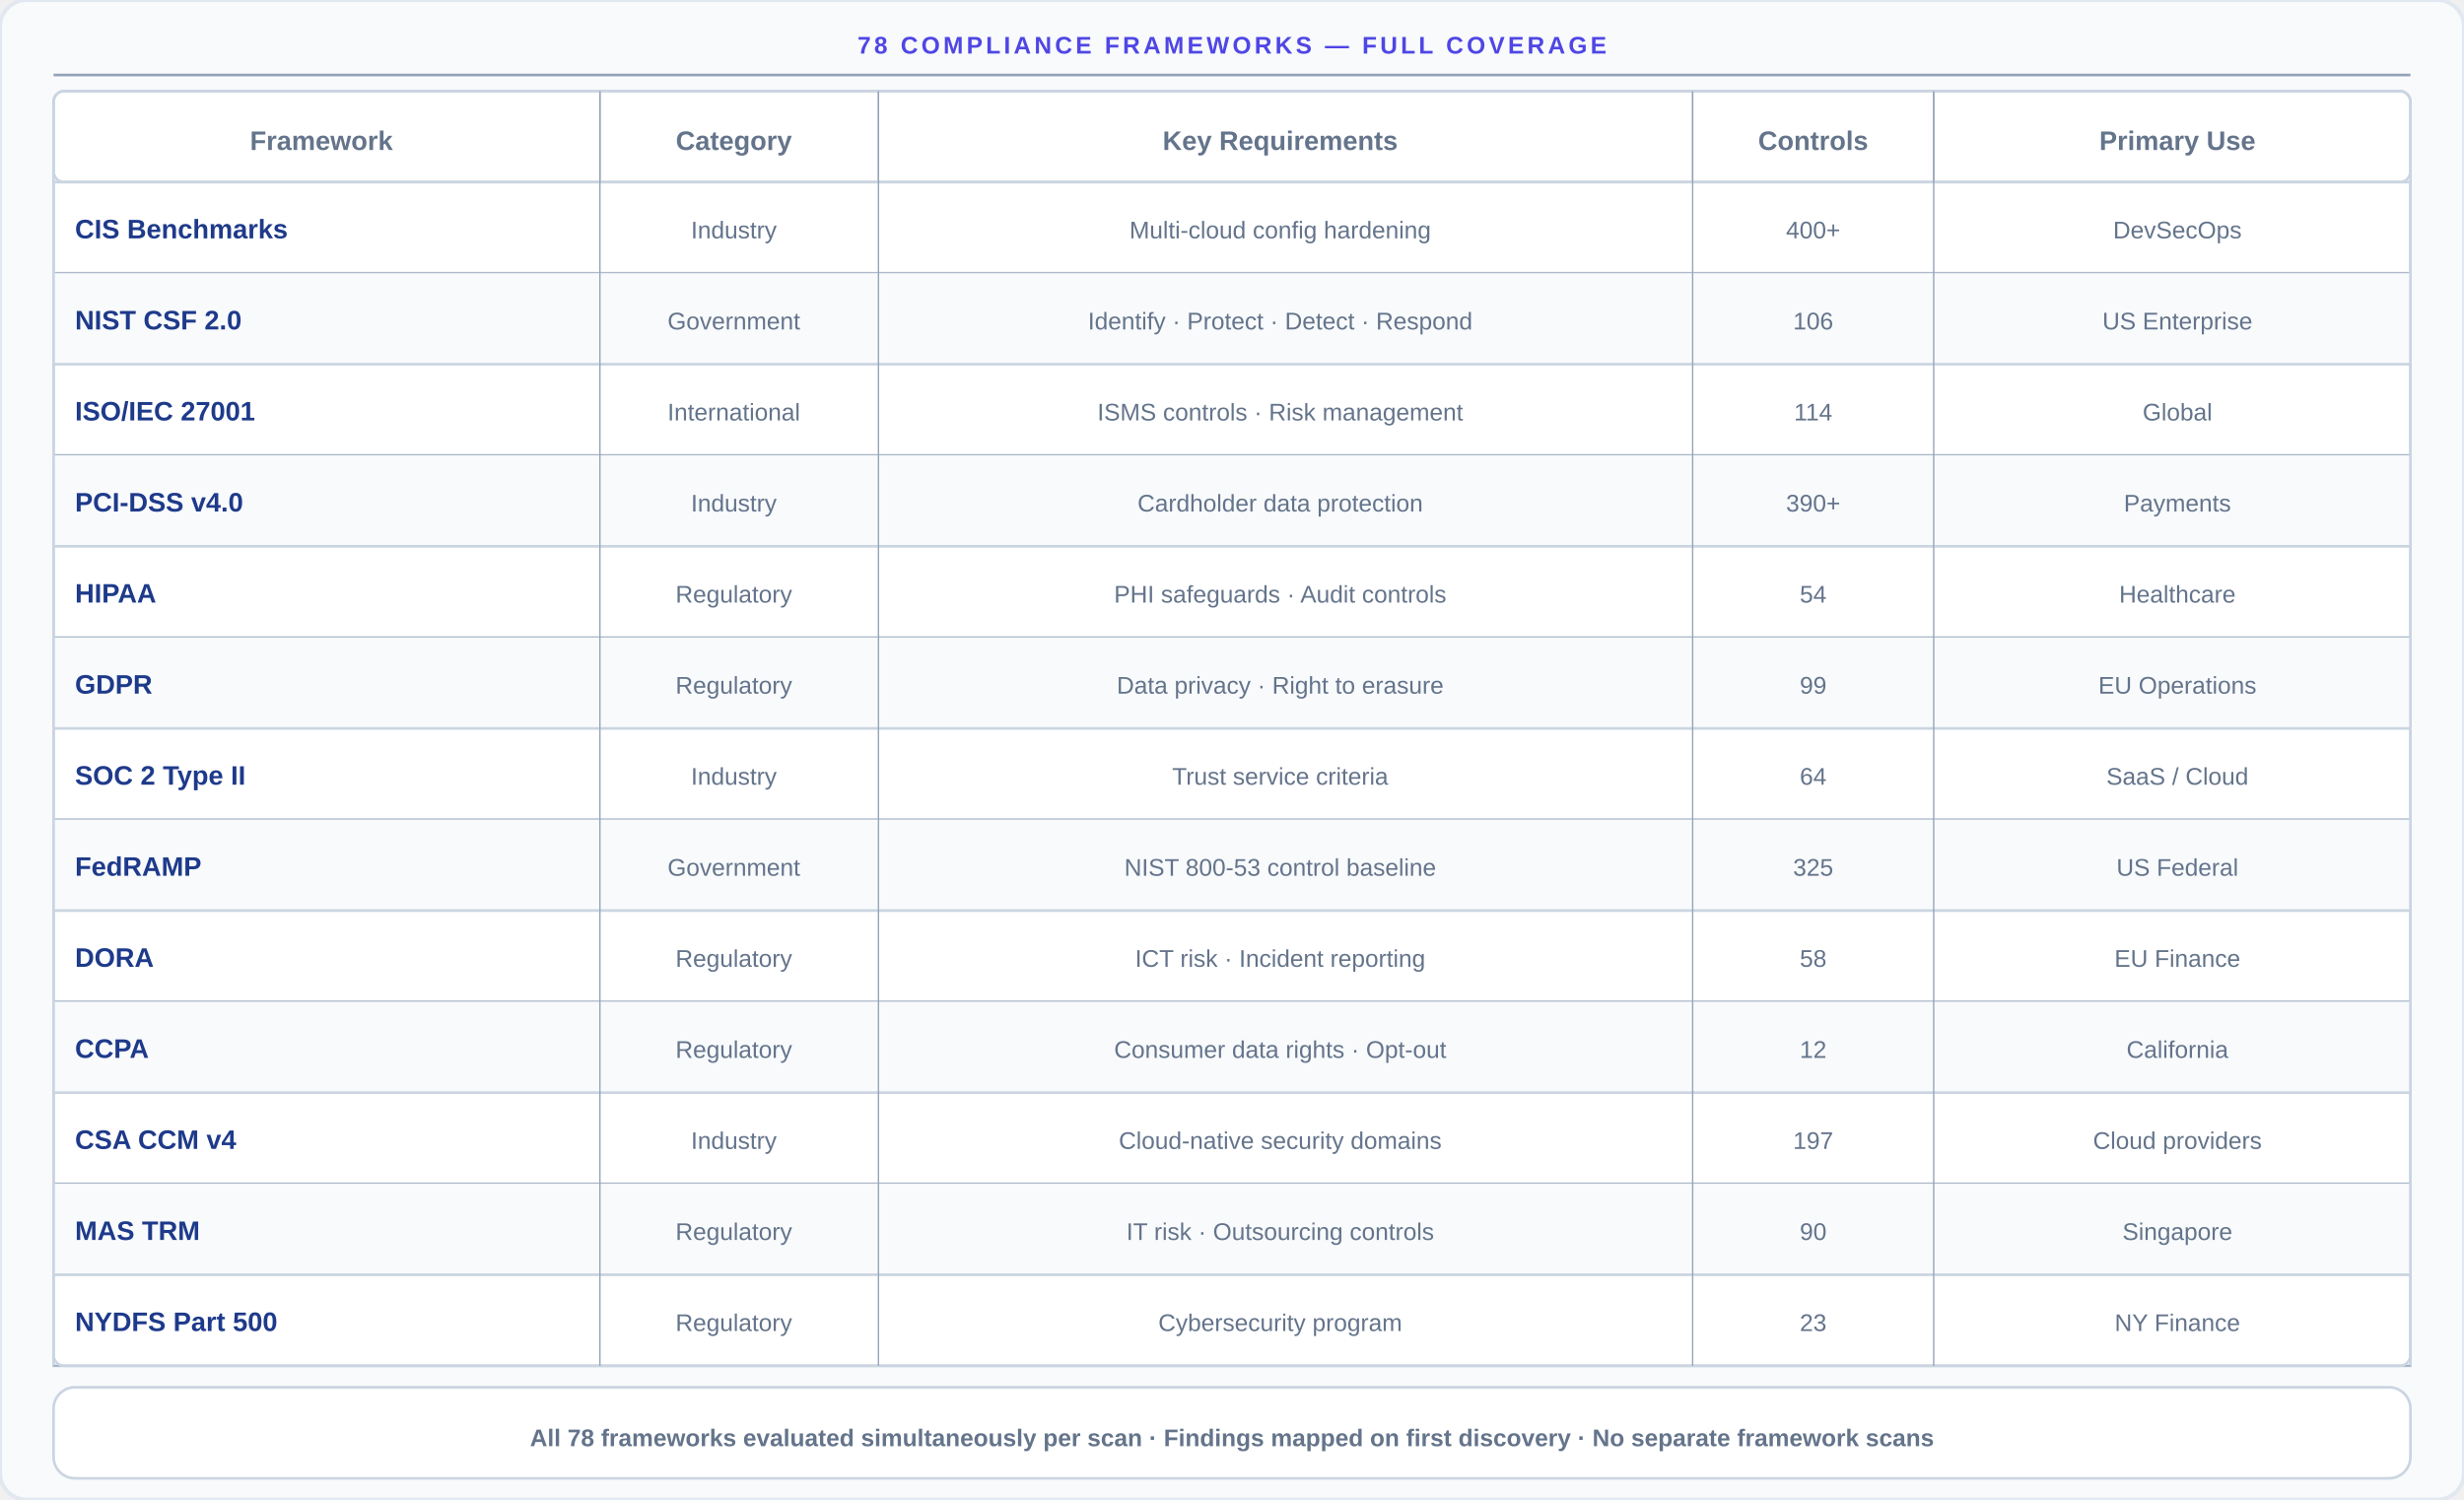
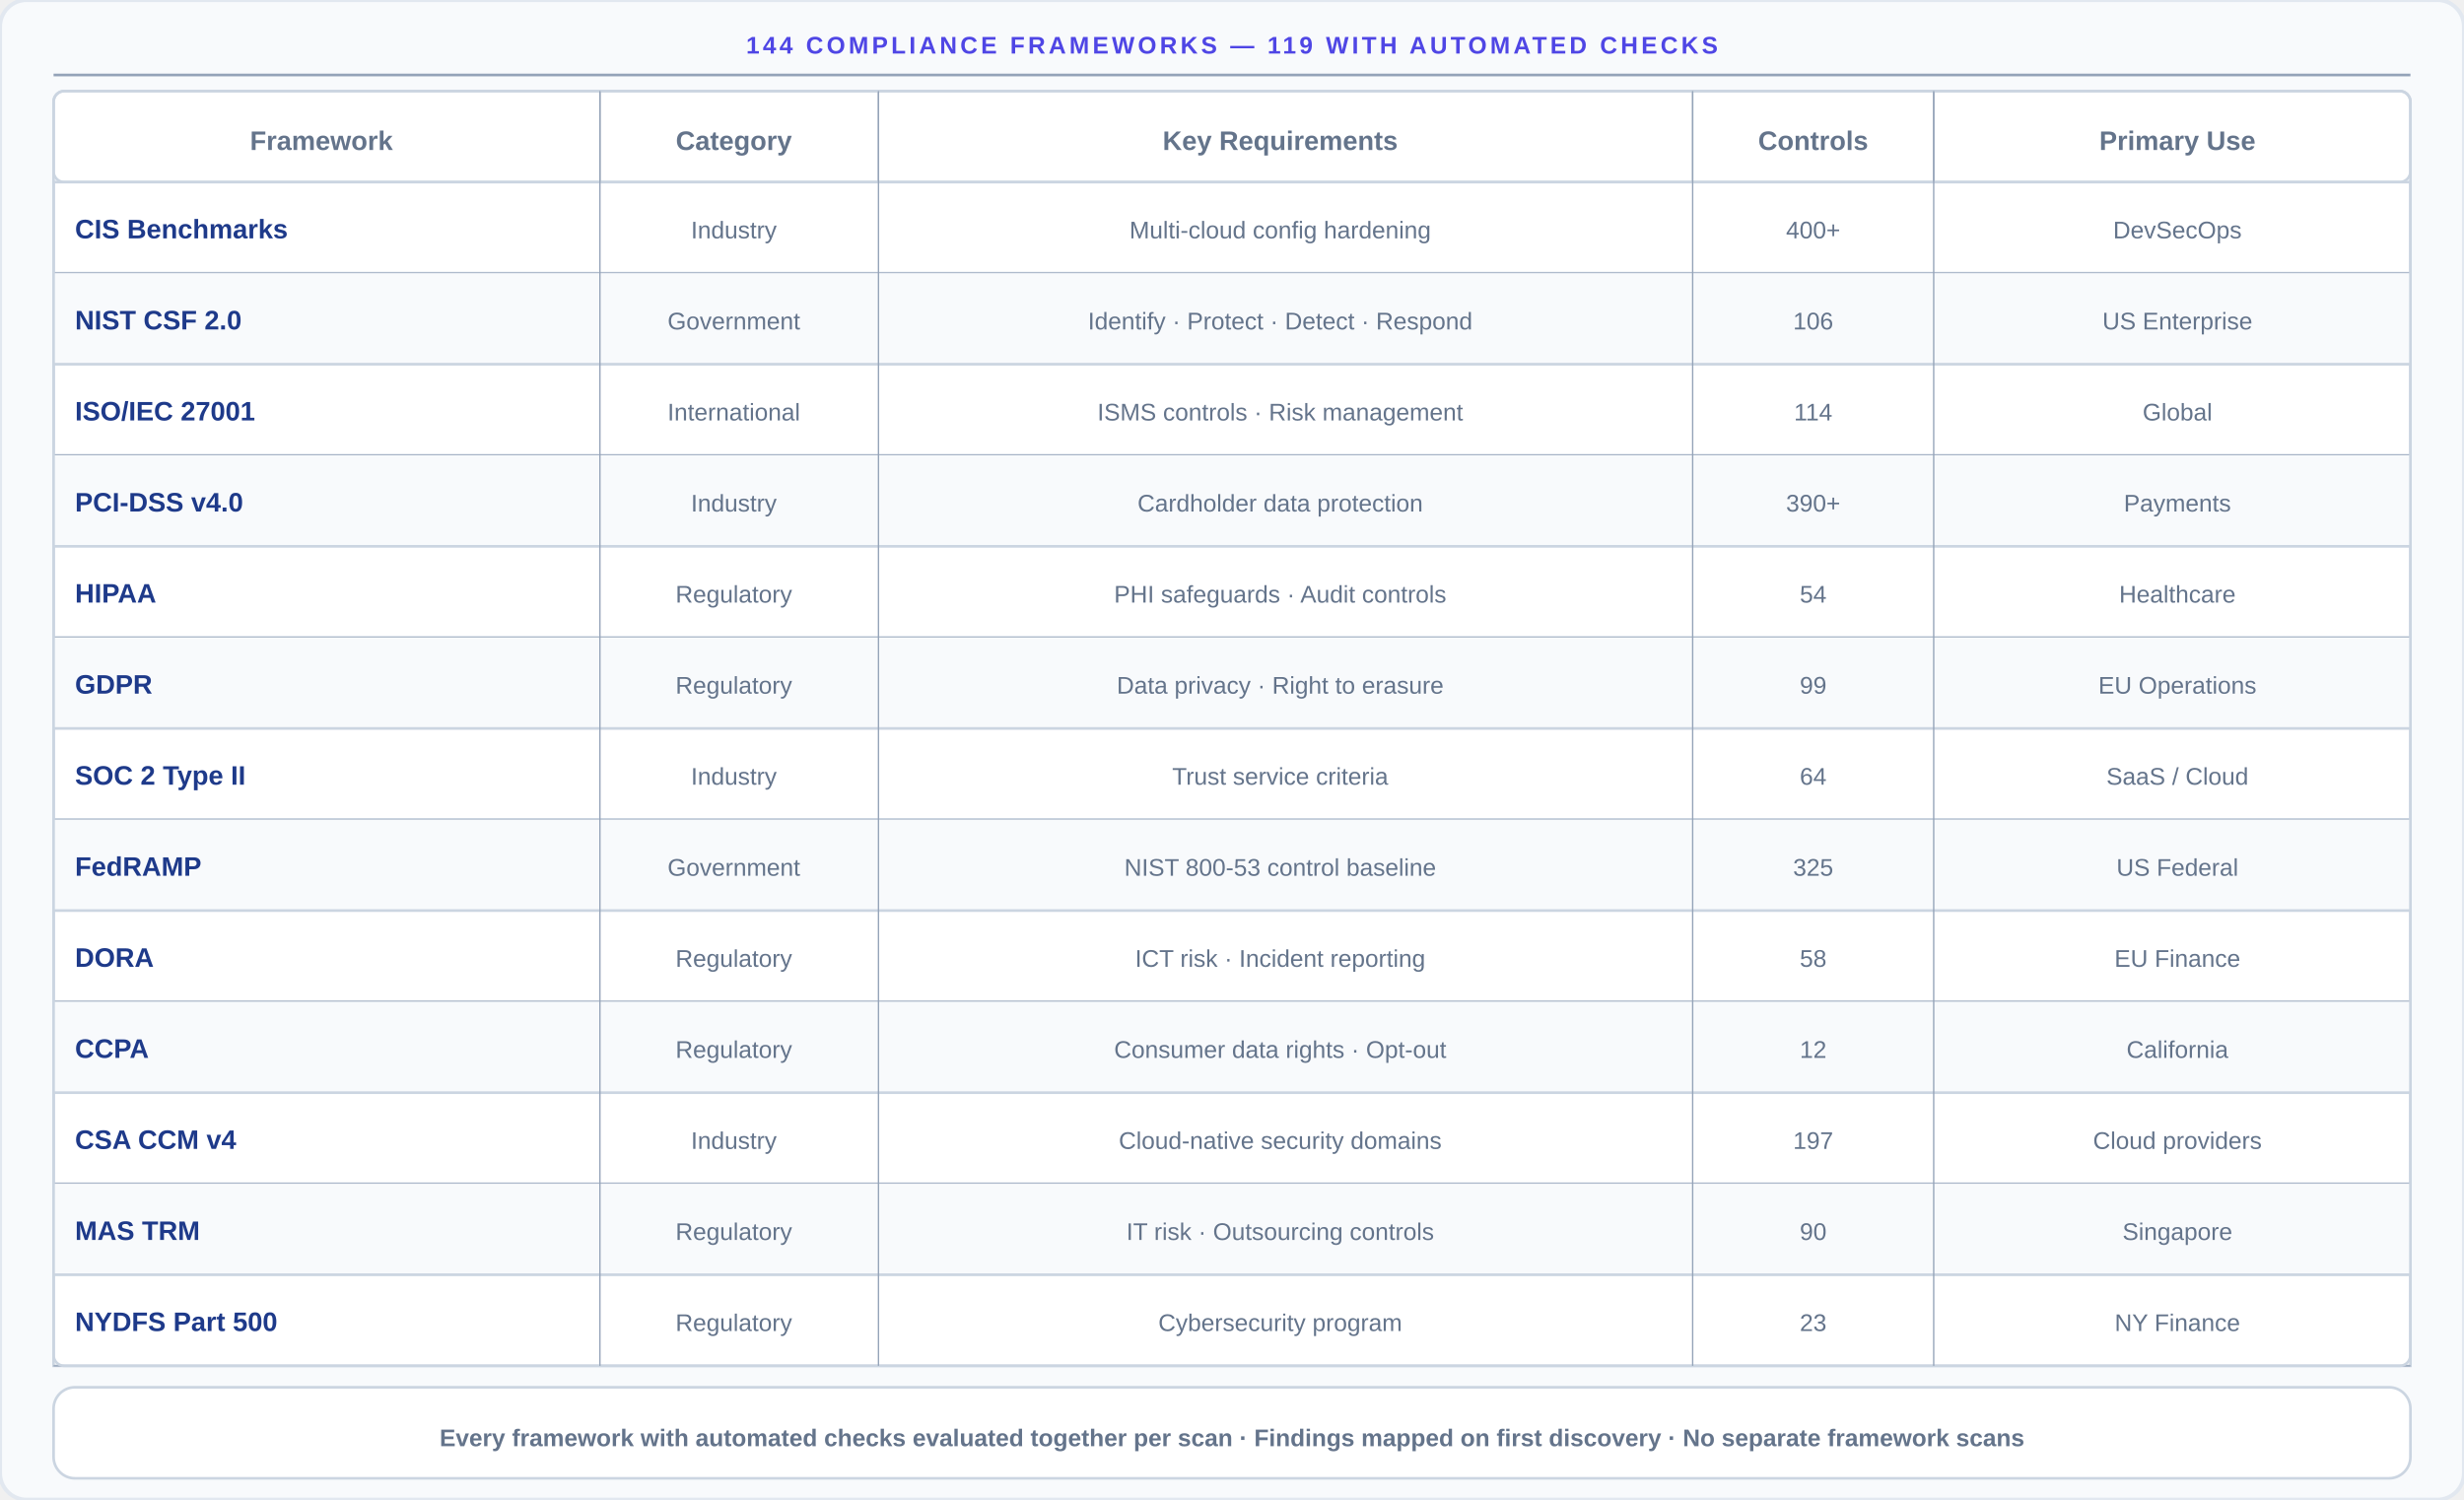
<svg xmlns="http://www.w3.org/2000/svg" width="920" height="560" viewBox="0 0 920 560" font-family="Arial, sans-serif">
  <rect width="920" height="560" fill="#F8FAFC" stroke="#E2E8F0" stroke-width="1.5" rx="10" />
-   <text x="460" y="20" text-anchor="middle" fill="#4F46E5" font-size="9" font-weight="700" letter-spacing="1.2">78 COMPLIANCE FRAMEWORKS — FULL COVERAGE</text>
+   <text x="460" y="20" text-anchor="middle" fill="#4F46E5" font-size="9" font-weight="700" letter-spacing="1.2">144 COMPLIANCE FRAMEWORKS — 119 WITH AUTOMATED CHECKS</text>
  <line x1="20" y1="28" x2="900" y2="28" stroke="#94A3B8" stroke-width="1" />
  <rect x="20" y="34" width="880" height="34" fill="#FFFFFF" rx="4" stroke="#CBD5E1" stroke-width="1" />
  <text x="120" y="56" text-anchor="middle" fill="#64748B" font-size="10" font-weight="600">Framework</text>
  <text x="274" y="56" text-anchor="middle" fill="#64748B" font-size="10" font-weight="600">Category</text>
  <text x="478" y="56" text-anchor="middle" fill="#64748B" font-size="10" font-weight="600">Key Requirements</text>
  <text x="677" y="56" text-anchor="middle" fill="#64748B" font-size="10" font-weight="600">Controls</text>
  <text x="813" y="56" text-anchor="middle" fill="#64748B" font-size="10" font-weight="600">Primary Use</text>
  <line x1="224" y1="34" x2="224" y2="68" stroke="#94A3B8" stroke-width="0.5" />
  <line x1="328" y1="34" x2="328" y2="68" stroke="#94A3B8" stroke-width="0.5" />
  <line x1="632" y1="34" x2="632" y2="68" stroke="#94A3B8" stroke-width="0.5" />
  <line x1="722" y1="34" x2="722" y2="68" stroke="#94A3B8" stroke-width="0.5" />
  <rect x="20" y="68" width="880" height="34" fill="#FFFFFF" stroke="#CBD5E1" stroke-width="1" />
  <text x="28" y="89" text-anchor="start" fill="#1E3A8A" font-size="10" font-weight="600">CIS Benchmarks</text>
  <text x="274" y="89" text-anchor="middle" fill="#64748B" font-size="9">Industry</text>
  <text x="478" y="89" text-anchor="middle" fill="#64748B" font-size="9">Multi-cloud config hardening</text>
  <text x="677" y="89" text-anchor="middle" fill="#64748B" font-size="9">400+</text>
  <text x="813" y="89" text-anchor="middle" fill="#64748B" font-size="9">DevSecOps</text>
  <line x1="20" y1="102" x2="900" y2="102" stroke="#94A3B8" stroke-width="0.5" />
  <rect x="20" y="102" width="880" height="34" fill="#F8FAFC" />
  <text x="28" y="123" text-anchor="start" fill="#1E3A8A" font-size="10" font-weight="600">NIST CSF 2.0</text>
  <text x="274" y="123" text-anchor="middle" fill="#64748B" font-size="9">Government</text>
  <text x="478" y="123" text-anchor="middle" fill="#64748B" font-size="9">Identify · Protect · Detect · Respond</text>
  <text x="677" y="123" text-anchor="middle" fill="#64748B" font-size="9">106</text>
  <text x="813" y="123" text-anchor="middle" fill="#64748B" font-size="9">US Enterprise</text>
  <line x1="20" y1="136" x2="900" y2="136" stroke="#94A3B8" stroke-width="0.5" />
  <rect x="20" y="136" width="880" height="34" fill="#FFFFFF" stroke="#CBD5E1" stroke-width="1" />
  <text x="28" y="157" text-anchor="start" fill="#1E3A8A" font-size="10" font-weight="600">ISO/IEC 27001</text>
  <text x="274" y="157" text-anchor="middle" fill="#64748B" font-size="9">International</text>
  <text x="478" y="157" text-anchor="middle" fill="#64748B" font-size="9">ISMS controls · Risk management</text>
  <text x="677" y="157" text-anchor="middle" fill="#64748B" font-size="9">114</text>
  <text x="813" y="157" text-anchor="middle" fill="#64748B" font-size="9">Global</text>
  <line x1="20" y1="170" x2="900" y2="170" stroke="#94A3B8" stroke-width="0.5" />
  <rect x="20" y="170" width="880" height="34" fill="#F8FAFC" />
  <text x="28" y="191" text-anchor="start" fill="#1E3A8A" font-size="10" font-weight="600">PCI-DSS v4.0</text>
  <text x="274" y="191" text-anchor="middle" fill="#64748B" font-size="9">Industry</text>
  <text x="478" y="191" text-anchor="middle" fill="#64748B" font-size="9">Cardholder data protection</text>
  <text x="677" y="191" text-anchor="middle" fill="#64748B" font-size="9">390+</text>
  <text x="813" y="191" text-anchor="middle" fill="#64748B" font-size="9">Payments</text>
  <line x1="20" y1="204" x2="900" y2="204" stroke="#94A3B8" stroke-width="0.5" />
  <rect x="20" y="204" width="880" height="34" fill="#FFFFFF" stroke="#CBD5E1" stroke-width="1" />
  <text x="28" y="225" text-anchor="start" fill="#1E3A8A" font-size="10" font-weight="600">HIPAA</text>
  <text x="274" y="225" text-anchor="middle" fill="#64748B" font-size="9">Regulatory</text>
  <text x="478" y="225" text-anchor="middle" fill="#64748B" font-size="9">PHI safeguards · Audit controls</text>
  <text x="677" y="225" text-anchor="middle" fill="#64748B" font-size="9">54</text>
  <text x="813" y="225" text-anchor="middle" fill="#64748B" font-size="9">Healthcare</text>
  <line x1="20" y1="238" x2="900" y2="238" stroke="#94A3B8" stroke-width="0.5" />
  <rect x="20" y="238" width="880" height="34" fill="#F8FAFC" />
  <text x="28" y="259" text-anchor="start" fill="#1E3A8A" font-size="10" font-weight="600">GDPR</text>
  <text x="274" y="259" text-anchor="middle" fill="#64748B" font-size="9">Regulatory</text>
  <text x="478" y="259" text-anchor="middle" fill="#64748B" font-size="9">Data privacy · Right to erasure</text>
  <text x="677" y="259" text-anchor="middle" fill="#64748B" font-size="9">99</text>
  <text x="813" y="259" text-anchor="middle" fill="#64748B" font-size="9">EU Operations</text>
  <line x1="20" y1="272" x2="900" y2="272" stroke="#94A3B8" stroke-width="0.5" />
  <rect x="20" y="272" width="880" height="34" fill="#FFFFFF" stroke="#CBD5E1" stroke-width="1" />
  <text x="28" y="293" text-anchor="start" fill="#1E3A8A" font-size="10" font-weight="600">SOC 2 Type II</text>
  <text x="274" y="293" text-anchor="middle" fill="#64748B" font-size="9">Industry</text>
  <text x="478" y="293" text-anchor="middle" fill="#64748B" font-size="9">Trust service criteria</text>
  <text x="677" y="293" text-anchor="middle" fill="#64748B" font-size="9">64</text>
  <text x="813" y="293" text-anchor="middle" fill="#64748B" font-size="9">SaaS / Cloud</text>
  <line x1="20" y1="306" x2="900" y2="306" stroke="#94A3B8" stroke-width="0.5" />
  <rect x="20" y="306" width="880" height="34" fill="#F8FAFC" />
  <text x="28" y="327" text-anchor="start" fill="#1E3A8A" font-size="10" font-weight="600">FedRAMP</text>
  <text x="274" y="327" text-anchor="middle" fill="#64748B" font-size="9">Government</text>
  <text x="478" y="327" text-anchor="middle" fill="#64748B" font-size="9">NIST 800-53 control baseline</text>
  <text x="677" y="327" text-anchor="middle" fill="#64748B" font-size="9">325</text>
  <text x="813" y="327" text-anchor="middle" fill="#64748B" font-size="9">US Federal</text>
  <line x1="20" y1="340" x2="900" y2="340" stroke="#94A3B8" stroke-width="0.5" />
  <rect x="20" y="340" width="880" height="34" fill="#FFFFFF" stroke="#CBD5E1" stroke-width="1" />
  <text x="28" y="361" text-anchor="start" fill="#1E3A8A" font-size="10" font-weight="600">DORA</text>
  <text x="274" y="361" text-anchor="middle" fill="#64748B" font-size="9">Regulatory</text>
  <text x="478" y="361" text-anchor="middle" fill="#64748B" font-size="9">ICT risk · Incident reporting</text>
  <text x="677" y="361" text-anchor="middle" fill="#64748B" font-size="9">58</text>
  <text x="813" y="361" text-anchor="middle" fill="#64748B" font-size="9">EU Finance</text>
  <line x1="20" y1="374" x2="900" y2="374" stroke="#94A3B8" stroke-width="0.5" />
  <rect x="20" y="374" width="880" height="34" fill="#F8FAFC" />
  <text x="28" y="395" text-anchor="start" fill="#1E3A8A" font-size="10" font-weight="600">CCPA</text>
  <text x="274" y="395" text-anchor="middle" fill="#64748B" font-size="9">Regulatory</text>
  <text x="478" y="395" text-anchor="middle" fill="#64748B" font-size="9">Consumer data rights · Opt-out</text>
  <text x="677" y="395" text-anchor="middle" fill="#64748B" font-size="9">12</text>
  <text x="813" y="395" text-anchor="middle" fill="#64748B" font-size="9">California</text>
  <line x1="20" y1="408" x2="900" y2="408" stroke="#94A3B8" stroke-width="0.5" />
  <rect x="20" y="408" width="880" height="34" fill="#FFFFFF" stroke="#CBD5E1" stroke-width="1" />
  <text x="28" y="429" text-anchor="start" fill="#1E3A8A" font-size="10" font-weight="600">CSA CCM v4</text>
  <text x="274" y="429" text-anchor="middle" fill="#64748B" font-size="9">Industry</text>
  <text x="478" y="429" text-anchor="middle" fill="#64748B" font-size="9">Cloud-native security domains</text>
  <text x="677" y="429" text-anchor="middle" fill="#64748B" font-size="9">197</text>
  <text x="813" y="429" text-anchor="middle" fill="#64748B" font-size="9">Cloud providers</text>
  <line x1="20" y1="442" x2="900" y2="442" stroke="#94A3B8" stroke-width="0.5" />
  <rect x="20" y="442" width="880" height="34" fill="#F8FAFC" />
  <text x="28" y="463" text-anchor="start" fill="#1E3A8A" font-size="10" font-weight="600">MAS TRM</text>
  <text x="274" y="463" text-anchor="middle" fill="#64748B" font-size="9">Regulatory</text>
  <text x="478" y="463" text-anchor="middle" fill="#64748B" font-size="9">IT risk · Outsourcing controls</text>
  <text x="677" y="463" text-anchor="middle" fill="#64748B" font-size="9">90</text>
  <text x="813" y="463" text-anchor="middle" fill="#64748B" font-size="9">Singapore</text>
  <line x1="20" y1="476" x2="900" y2="476" stroke="#94A3B8" stroke-width="0.5" />
  <rect x="20" y="476" width="880" height="34" fill="#FFFFFF" stroke="#CBD5E1" stroke-width="1" />
  <text x="28" y="497" text-anchor="start" fill="#1E3A8A" font-size="10" font-weight="600">NYDFS Part 500</text>
  <text x="274" y="497" text-anchor="middle" fill="#64748B" font-size="9">Regulatory</text>
  <text x="478" y="497" text-anchor="middle" fill="#64748B" font-size="9">Cybersecurity program</text>
  <text x="677" y="497" text-anchor="middle" fill="#64748B" font-size="9">23</text>
  <text x="813" y="497" text-anchor="middle" fill="#64748B" font-size="9">NY Finance</text>
  <line x1="20" y1="510" x2="900" y2="510" stroke="#94A3B8" stroke-width="0.5" />
  <rect x="20" y="34" width="880" height="476" fill="none" stroke="#CBD5E1" stroke-width="1" rx="4" />
  <line x1="224" y1="34" x2="224" y2="510" stroke="#94A3B8" stroke-width="0.5" />
  <line x1="328" y1="34" x2="328" y2="510" stroke="#94A3B8" stroke-width="0.5" />
  <line x1="632" y1="34" x2="632" y2="510" stroke="#94A3B8" stroke-width="0.5" />
  <line x1="722" y1="34" x2="722" y2="510" stroke="#94A3B8" stroke-width="0.5" />
  <rect x="20" y="518" width="880" height="34" fill="#FFFFFF" rx="8" stroke="#CBD5E1" stroke-width="1" />
-   <text x="460" y="540" text-anchor="middle" fill="#64748B" font-size="9" font-weight="600">All 78 frameworks evaluated simultaneously per scan · Findings mapped on first discovery · No separate framework scans</text>
+   <text x="460" y="540" text-anchor="middle" fill="#64748B" font-size="9" font-weight="600">Every framework with automated checks evaluated together per scan · Findings mapped on first discovery · No separate framework scans</text>
</svg>
